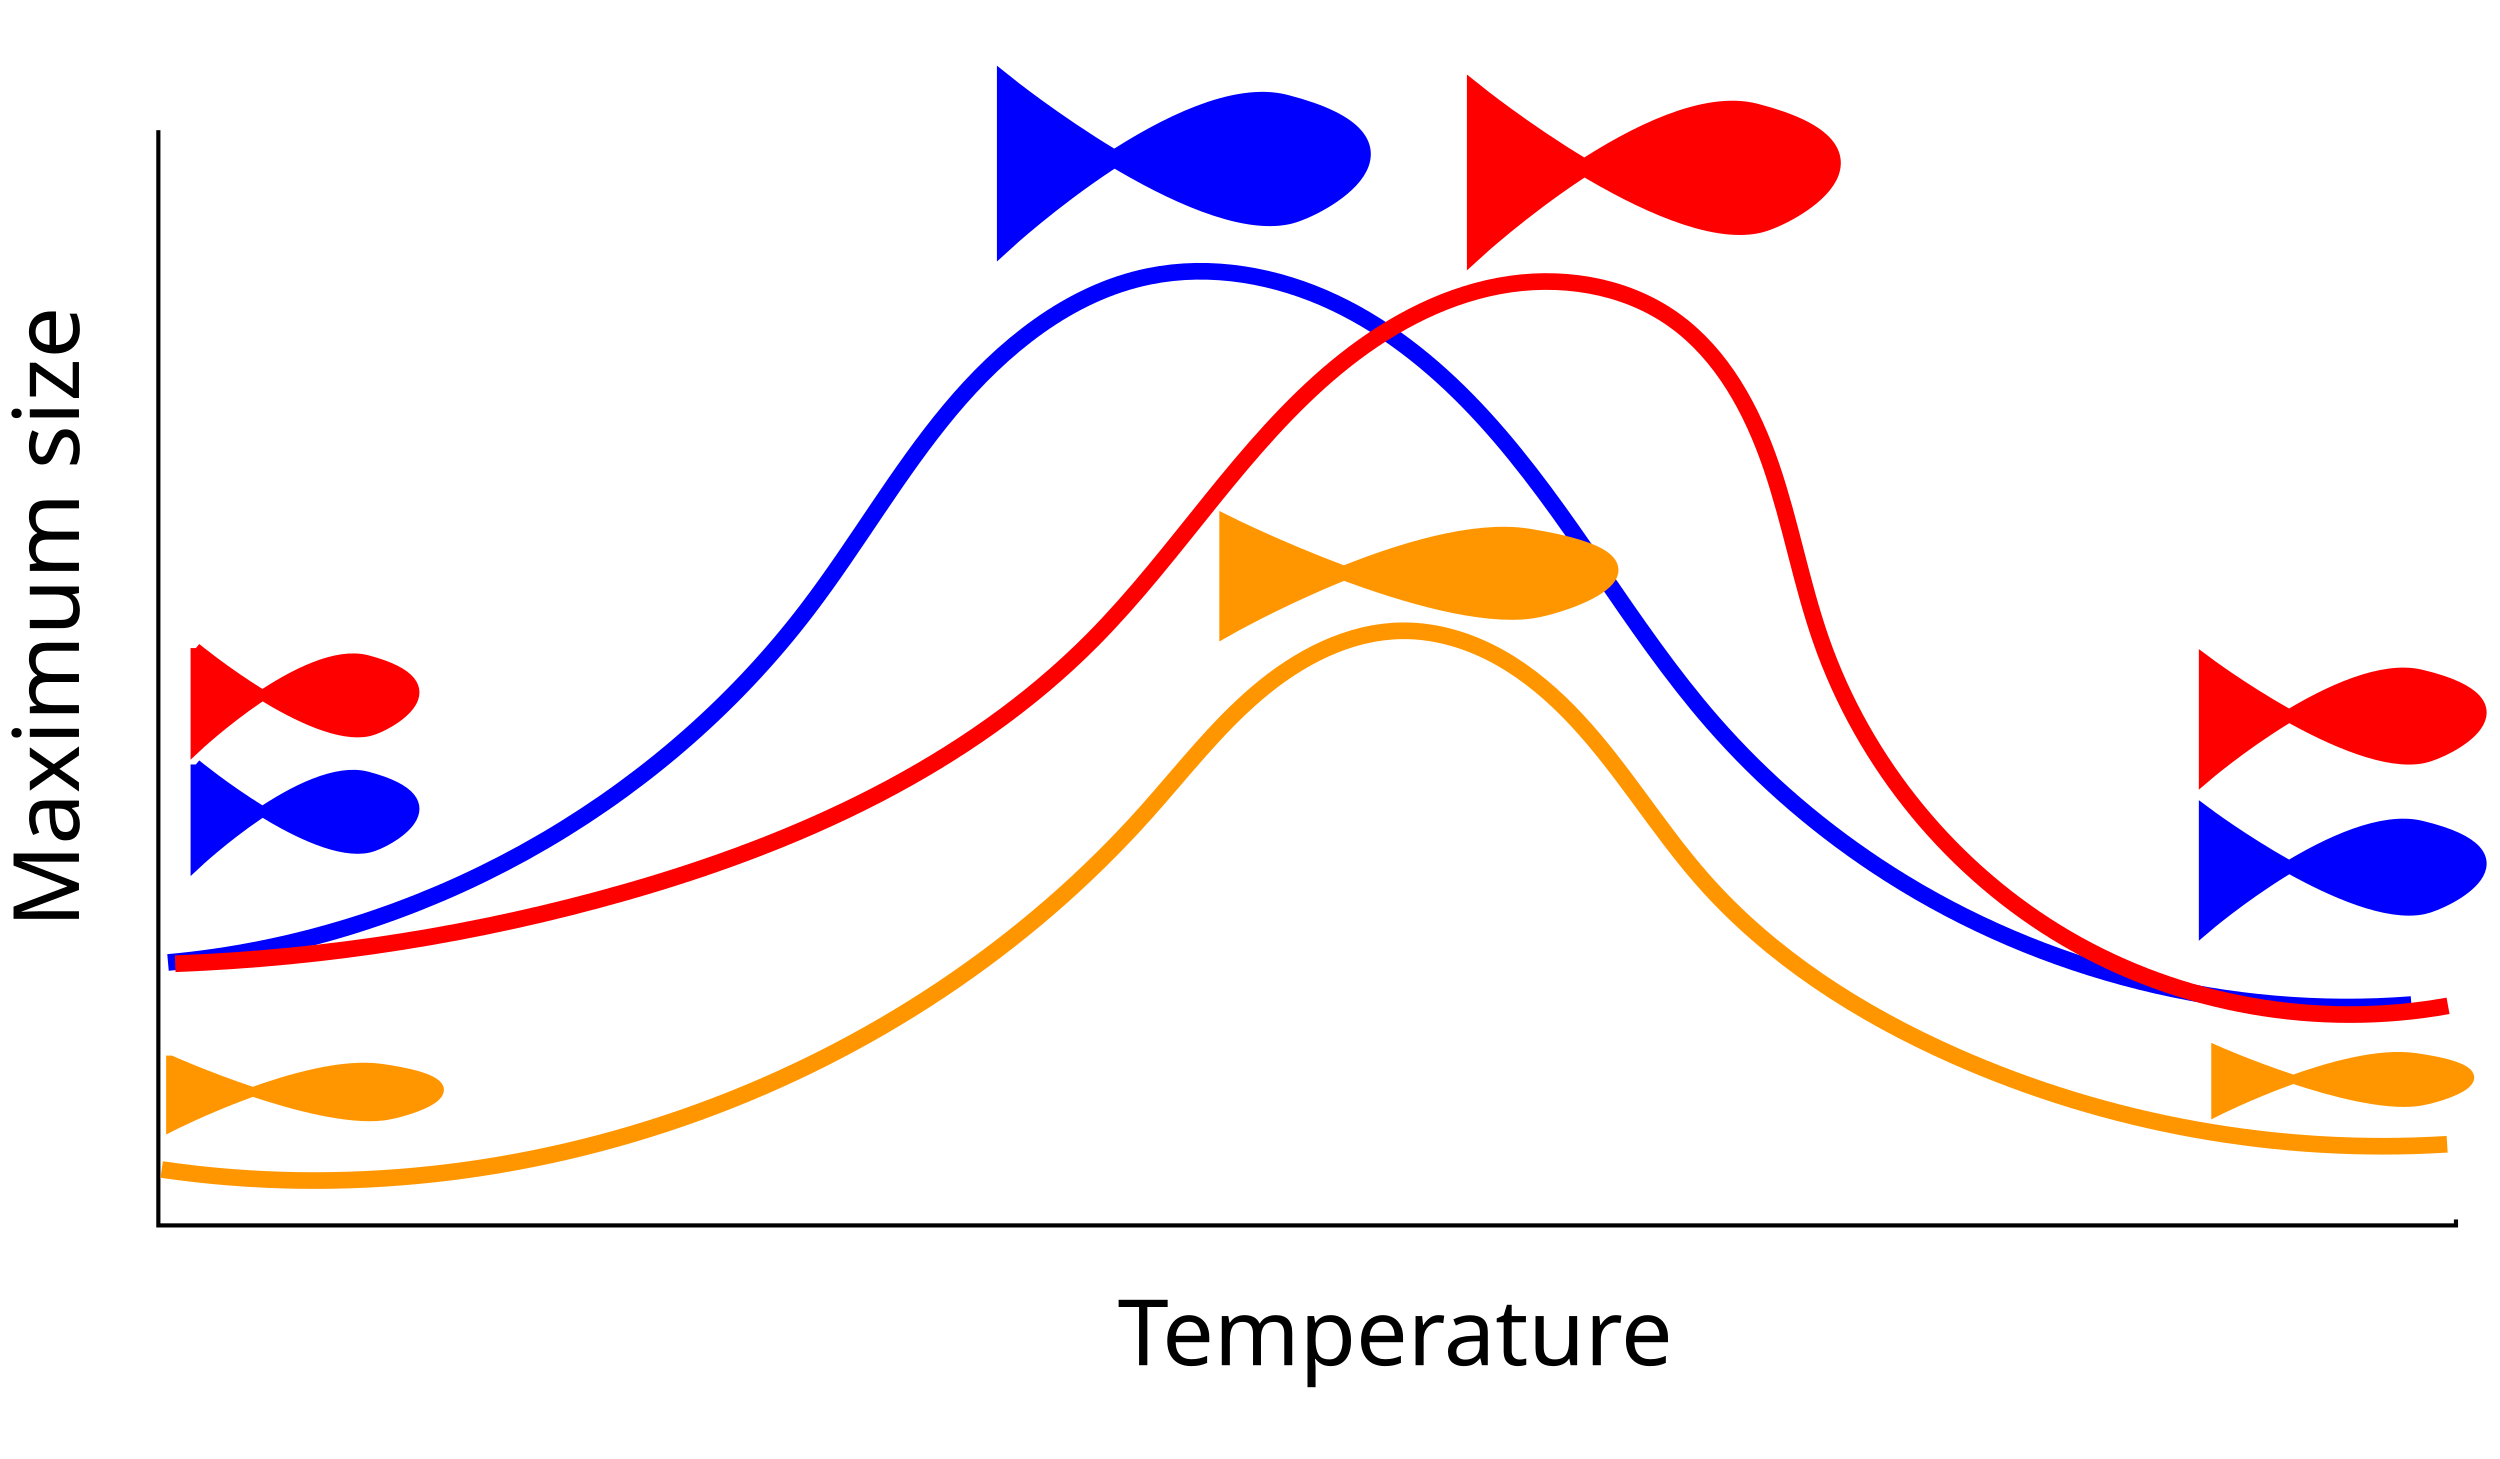
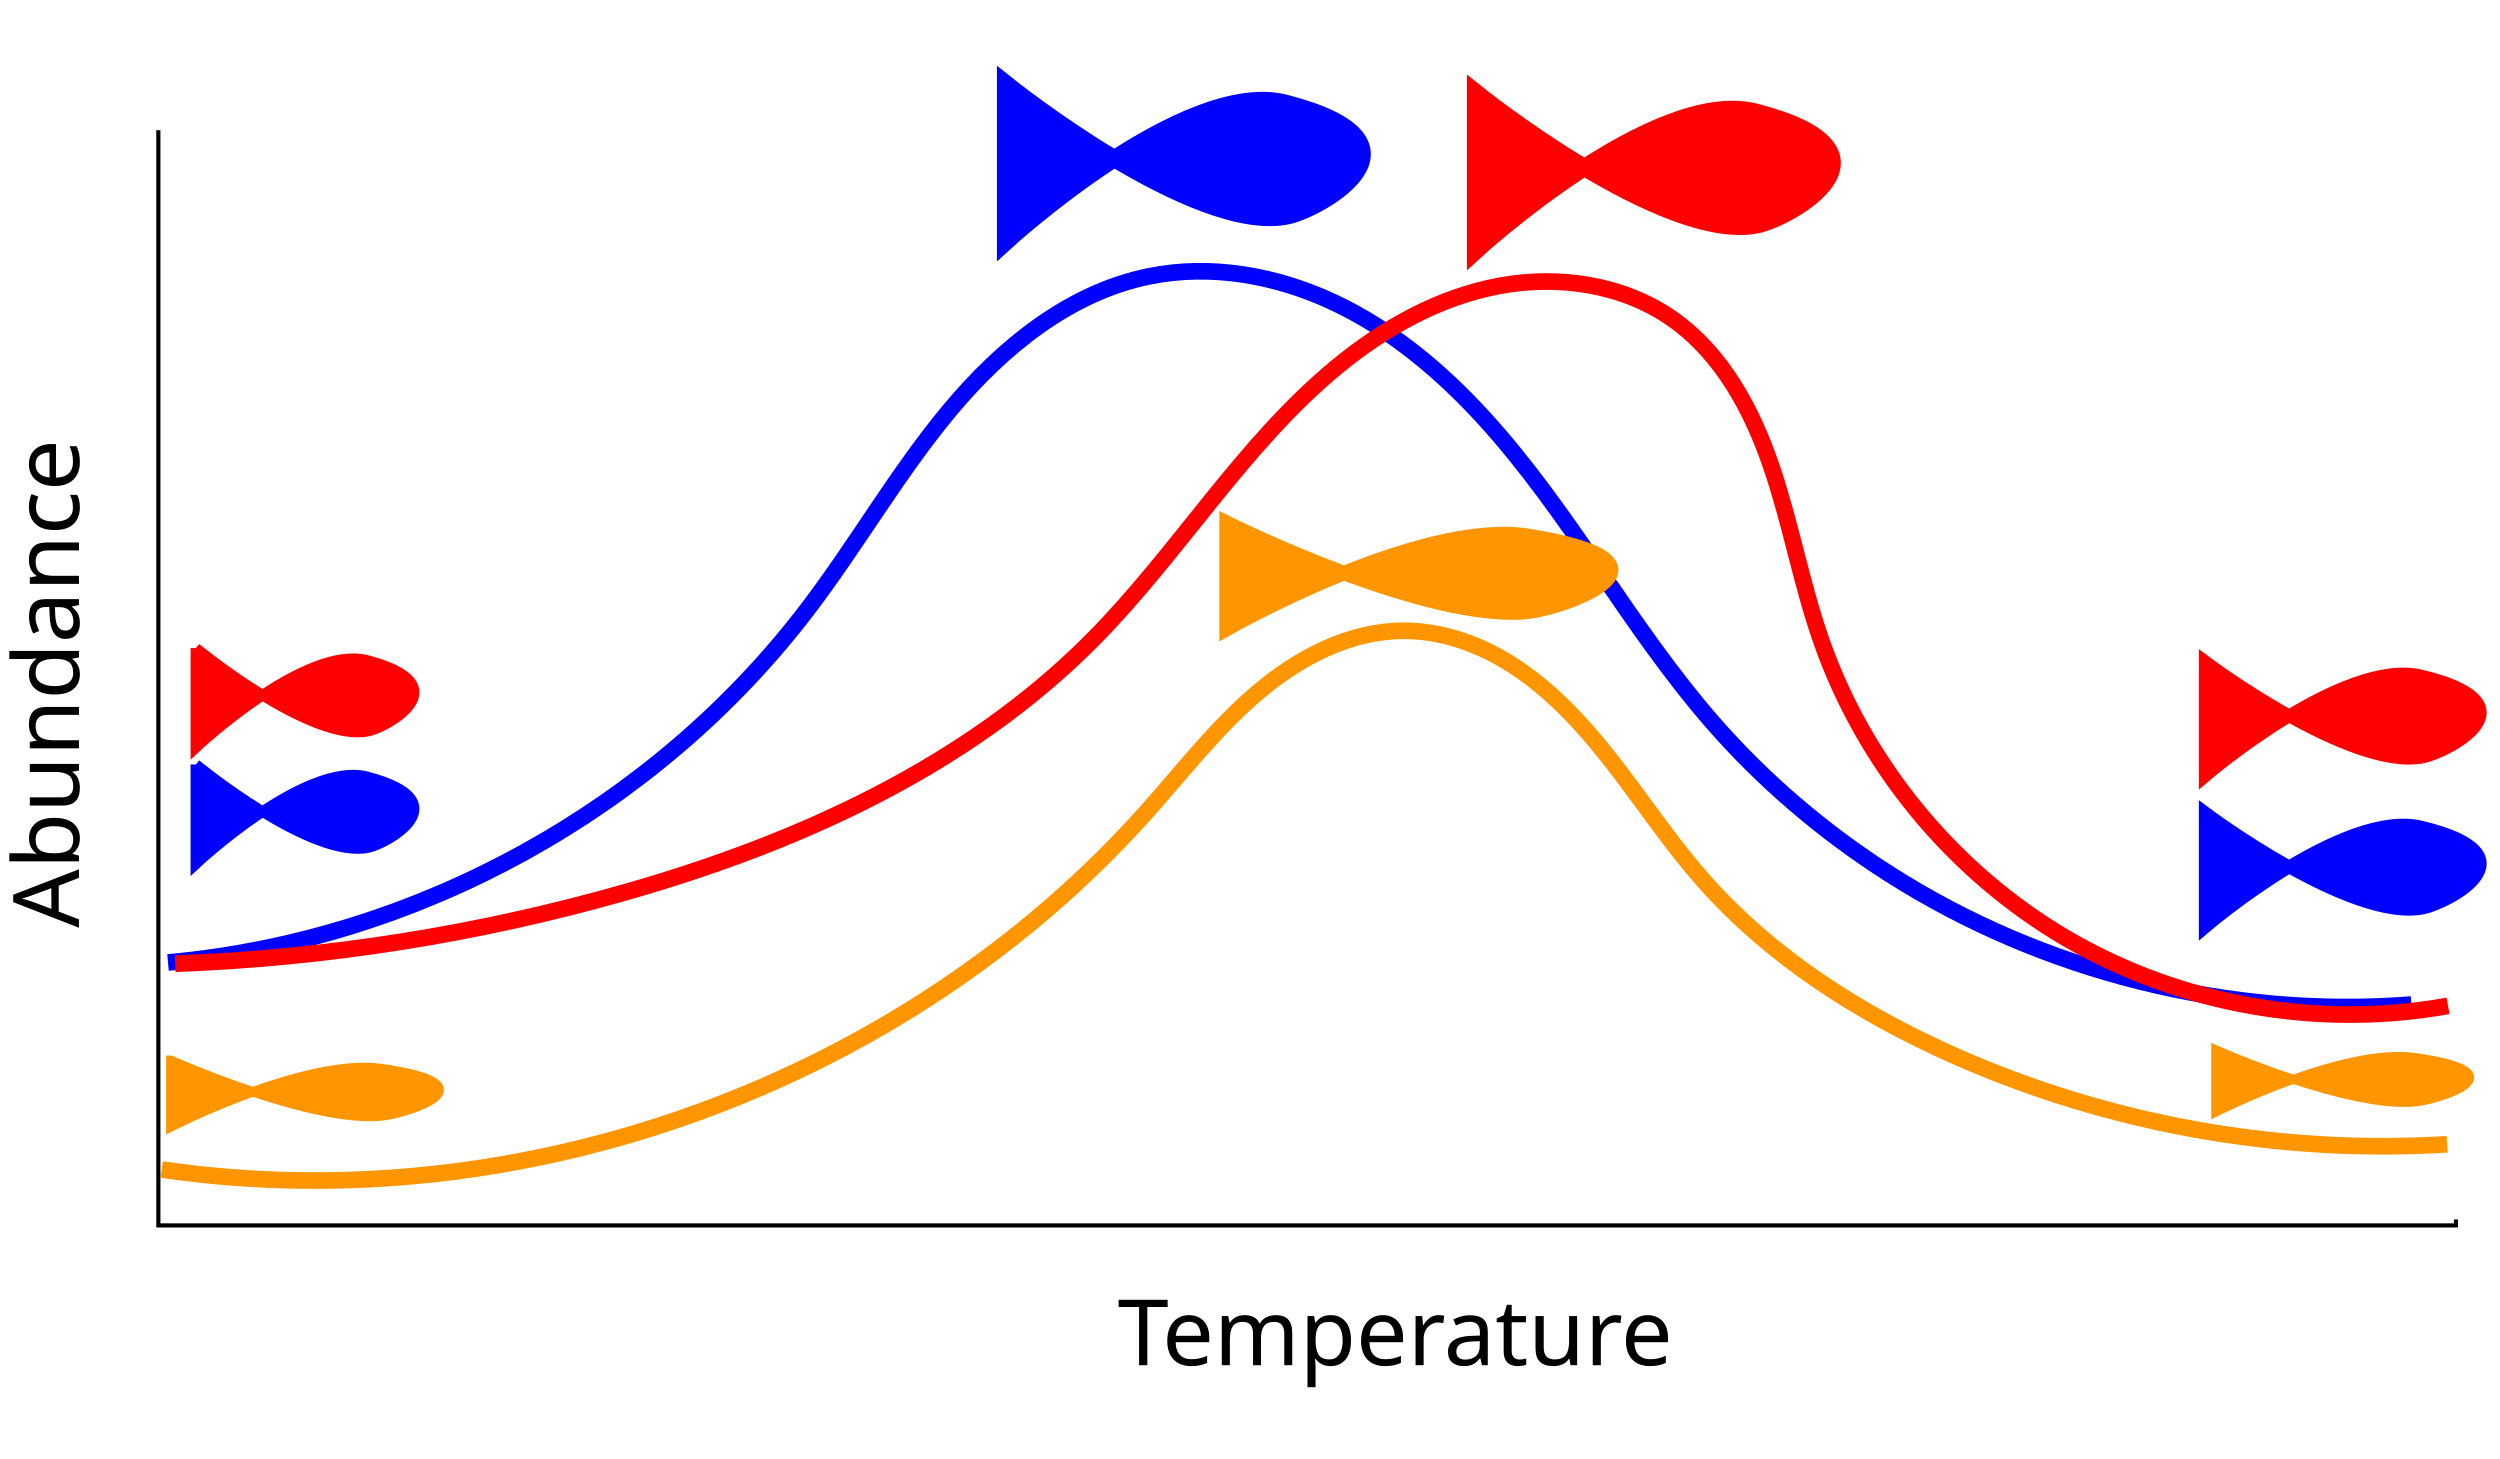
<svg xmlns="http://www.w3.org/2000/svg" width="600" height="350" id="svg2" version="1.1">
  <defs id="defs4">
    </defs>
  <g id="layer1" transform="translate(-98.24469,-383.8206)">
    <path style="fill:none;stroke:#000000;stroke-width:1px;stroke-linecap:butt;stroke-linejoin:miter;stroke-opacity:1" d="m 136.249,415.063 v 262.857 h 551.429 v -1.429" id="path2988" />
    <text xml:space="preserve" style="font-style:normal;font-weight:normal;line-height:0%;font-family:sans-serif;letter-spacing:0px;word-spacing:0px;fill:#000000;fill-opacity:1;stroke:none" x="366.495" y="711.471" id="text2992">
      <tspan id="tspan2994" x="366.495" y="711.471" style="font-size:22px;line-height:1.25;font-family:sans-serif">Temperature</tspan>
    </text>
    <text xml:space="preserve" style="font-style:normal;font-weight:normal;line-height:0%;font-family:sans-serif;letter-spacing:0px;word-spacing:0px;fill:#000000;fill-opacity:1;stroke:none" x="-606.482" y="117.199" id="text2996" transform="rotate(-90)">
-       <tspan id="tspan2998" x="-606.482" y="117.199" style="font-size:22px;line-height:1.25;font-family:sans-serif">Maximum size</tspan>
+       <tspan id="tspan2998" x="-606.482" y="117.199" style="font-size:22px;line-height:1.25;font-family:sans-serif">Abundance</tspan>
      <tspan x="-606.482" y="144.699" id="tspan3000" style="font-size:22px;line-height:1.25;font-family:sans-serif"> </tspan>
    </text>
    <path style="fill:#ff0000;fill-opacity:1;stroke:#ff0000;stroke-width:2.531;stroke-linecap:butt;stroke-linejoin:miter;stroke-miterlimit:4;stroke-opacity:1;stroke-dasharray:none" d="m 145.252,539.358 0,23.861 c 0,0 26.38,-24.781 41.106,-20.901 22.641,5.965 5.005,15.888 0.436,16.925 -13.627,3.092 -41.542,-19.884 -41.542,-19.884 z" id="path3010" />
    <path style="fill:#ff0000;fill-opacity:1;stroke:#ff0000;stroke-width:3.043;stroke-linecap:butt;stroke-linejoin:miter;stroke-miterlimit:4;stroke-opacity:1;stroke-dasharray:none" d="m 627.489,542.645 0,27.389 c 0,0 33.242,-28.445 51.798,-23.992 28.53,6.847 6.307,18.237 0.55,19.427 -17.171,3.55 -52.348,-22.824 -52.348,-22.824 z" id="path3010-1" />
    <path style="fill:#ff0000;fill-opacity:1;stroke:#ff0000;stroke-width:4.088;stroke-linecap:butt;stroke-linejoin:miter;stroke-miterlimit:4;stroke-opacity:1;stroke-dasharray:none" d="m 452.349,405.97 0,38.098 c 0,0 43.122,-39.567 67.194,-33.373 37.009,9.524 8.182,25.367 0.713,27.023 -22.275,4.938 -67.907,-31.748 -67.907,-31.748 z" id="path3010-4" />
    <path style="fill:#0000ff;fill-opacity:1;stroke:#0000ff;stroke-width:2.531;stroke-linecap:butt;stroke-linejoin:miter;stroke-miterlimit:4;stroke-opacity:1;stroke-dasharray:none" d="m 145.252,567.298 0,23.861 c 0,0 26.38,-24.781 41.106,-20.901 22.641,5.965 5.005,15.888 0.436,16.925 -13.627,3.092 -41.542,-19.884 -41.542,-19.884 z" id="path3010-0" />
    <path style="fill:#0000ff;fill-opacity:1;stroke:#0000ff;stroke-width:3.043;stroke-linecap:butt;stroke-linejoin:miter;stroke-miterlimit:4;stroke-opacity:1;stroke-dasharray:none" d="m 627.489,578.903 0,27.389 c 0,0 33.242,-28.445 51.798,-23.992 28.53,6.847 6.307,18.237 0.55,19.427 -17.171,3.55 -52.348,-22.824 -52.348,-22.824 z" id="path3010-1-9" />
    <path style="fill:#0000ff;fill-opacity:1;stroke:#0000ff;stroke-width:4.088;stroke-linecap:butt;stroke-linejoin:miter;stroke-miterlimit:4;stroke-opacity:1;stroke-dasharray:none" d="m 339.548,403.843 0,38.098 c 0,0 43.122,-39.567 67.194,-33.373 37.009,9.524 8.182,25.367 0.713,27.023 -22.275,4.938 -67.907,-31.748 -67.907,-31.748 z" id="path3010-4-8" />
    <path style="fill:#ff9600;fill-opacity:1;stroke:#ff9600;stroke-width:2.291;stroke-linecap:butt;stroke-linejoin:miter;stroke-miterlimit:4;stroke-opacity:1;stroke-dasharray:none" d="m 139.261,638.315 0,15.916 c 0,0 32.413,-16.53 50.506,-13.942 27.818,3.979 6.15,10.598 0.536,11.29 -16.743,2.063 -51.041,-13.264 -51.041,-13.264 z" id="path3010-0-2" />
    <path style="fill:#ff9600;fill-opacity:1;stroke:#ff9600;stroke-width:2.16;stroke-linecap:butt;stroke-linejoin:miter;stroke-miterlimit:4;stroke-opacity:1;stroke-dasharray:none" d="m 630.027,635.77 0,14.946 c 0,0 30.686,-15.523 47.815,-13.093 26.336,3.736 5.822,9.952 0.507,10.602 -15.851,1.937 -48.322,-12.455 -48.322,-12.455 z" id="path3010-1-9-4" />
    <path style="fill:none;stroke:#0000ff;stroke-width:4;stroke-linecap:butt;stroke-linejoin:miter;stroke-miterlimit:4;stroke-opacity:1;stroke-dasharray:none" d="m 138.567,614.814 c 59.951,-5.38 117.088,-36.956 153.543,-84.853 11.839,-15.555 21.564,-32.685 34.084,-47.699 12.519,-15.014 28.591,-28.167 47.739,-32.103 14.929,-3.069 30.71,-0.223 44.496,6.277 13.786,6.499 25.701,16.486 35.976,27.743 20.549,22.514 34.847,50.09 54.889,73.056 12.288,14.082 26.666,26.32 42.426,36.365 36.929,23.539 81.597,34.706 125.259,31.315" id="path3909-7" />
    <path style="fill:none;stroke:#ff0000;stroke-width:4;stroke-linecap:butt;stroke-linejoin:miter;stroke-miterlimit:4;stroke-opacity:1;stroke-dasharray:none" d="m 685.776,625.218 c -31.117,5.641 -64.182,-0.19 -91.492,-16.136 -27.31,-15.946 -48.64,-41.876 -59.021,-71.747 -4.719,-13.579 -7.229,-27.843 -11.86,-41.453 -4.63,-13.61 -11.786,-26.979 -23.496,-35.319 -11.932,-8.499 -27.598,-10.821 -41.992,-8.098 -14.394,2.722 -27.591,10.129 -38.886,19.457 -22.59,18.657 -37.898,44.603 -58.523,65.412 -30.242,30.512 -70.815,48.822 -112.127,60.609 -35.165,10.034 -71.543,15.813 -108.086,17.173" id="path3909-7-1" />
    <path style="fill:none;stroke:#ff9600;stroke-width:4;stroke-linecap:butt;stroke-linejoin:miter;stroke-miterlimit:4;stroke-opacity:1;stroke-dasharray:none" d="m 137.052,664.503 c 86.415,12.674 178.242,-20.682 236.376,-85.863 8.644,-9.692 16.628,-20.071 26.51,-28.498 9.882,-8.427 22.123,-14.897 35.11,-14.938 8.068,-0.026 16.03,2.448 23.072,6.384 7.043,3.936 13.211,9.297 18.698,15.213 10.974,11.83 19.309,25.872 29.95,38.002 16.392,18.685 37.885,32.355 60.609,42.426 36.945,16.374 77.854,23.717 118.188,21.213" id="path3909-7-2" />
    <path style="fill:#ff9600;fill-opacity:1;stroke:#ff9600;stroke-width:3.474;stroke-linecap:butt;stroke-linejoin:miter;stroke-miterlimit:4;stroke-opacity:1;stroke-dasharray:none" d="m 392.618,509.263 0,25.524 c 0,0 46.475,-26.508 72.419,-22.358 39.887,6.381 8.818,16.995 0.768,18.104 -24.007,3.308 -73.187,-21.27 -73.187,-21.27 z" id="path3010-4-8-5" />
  </g>
</svg>
